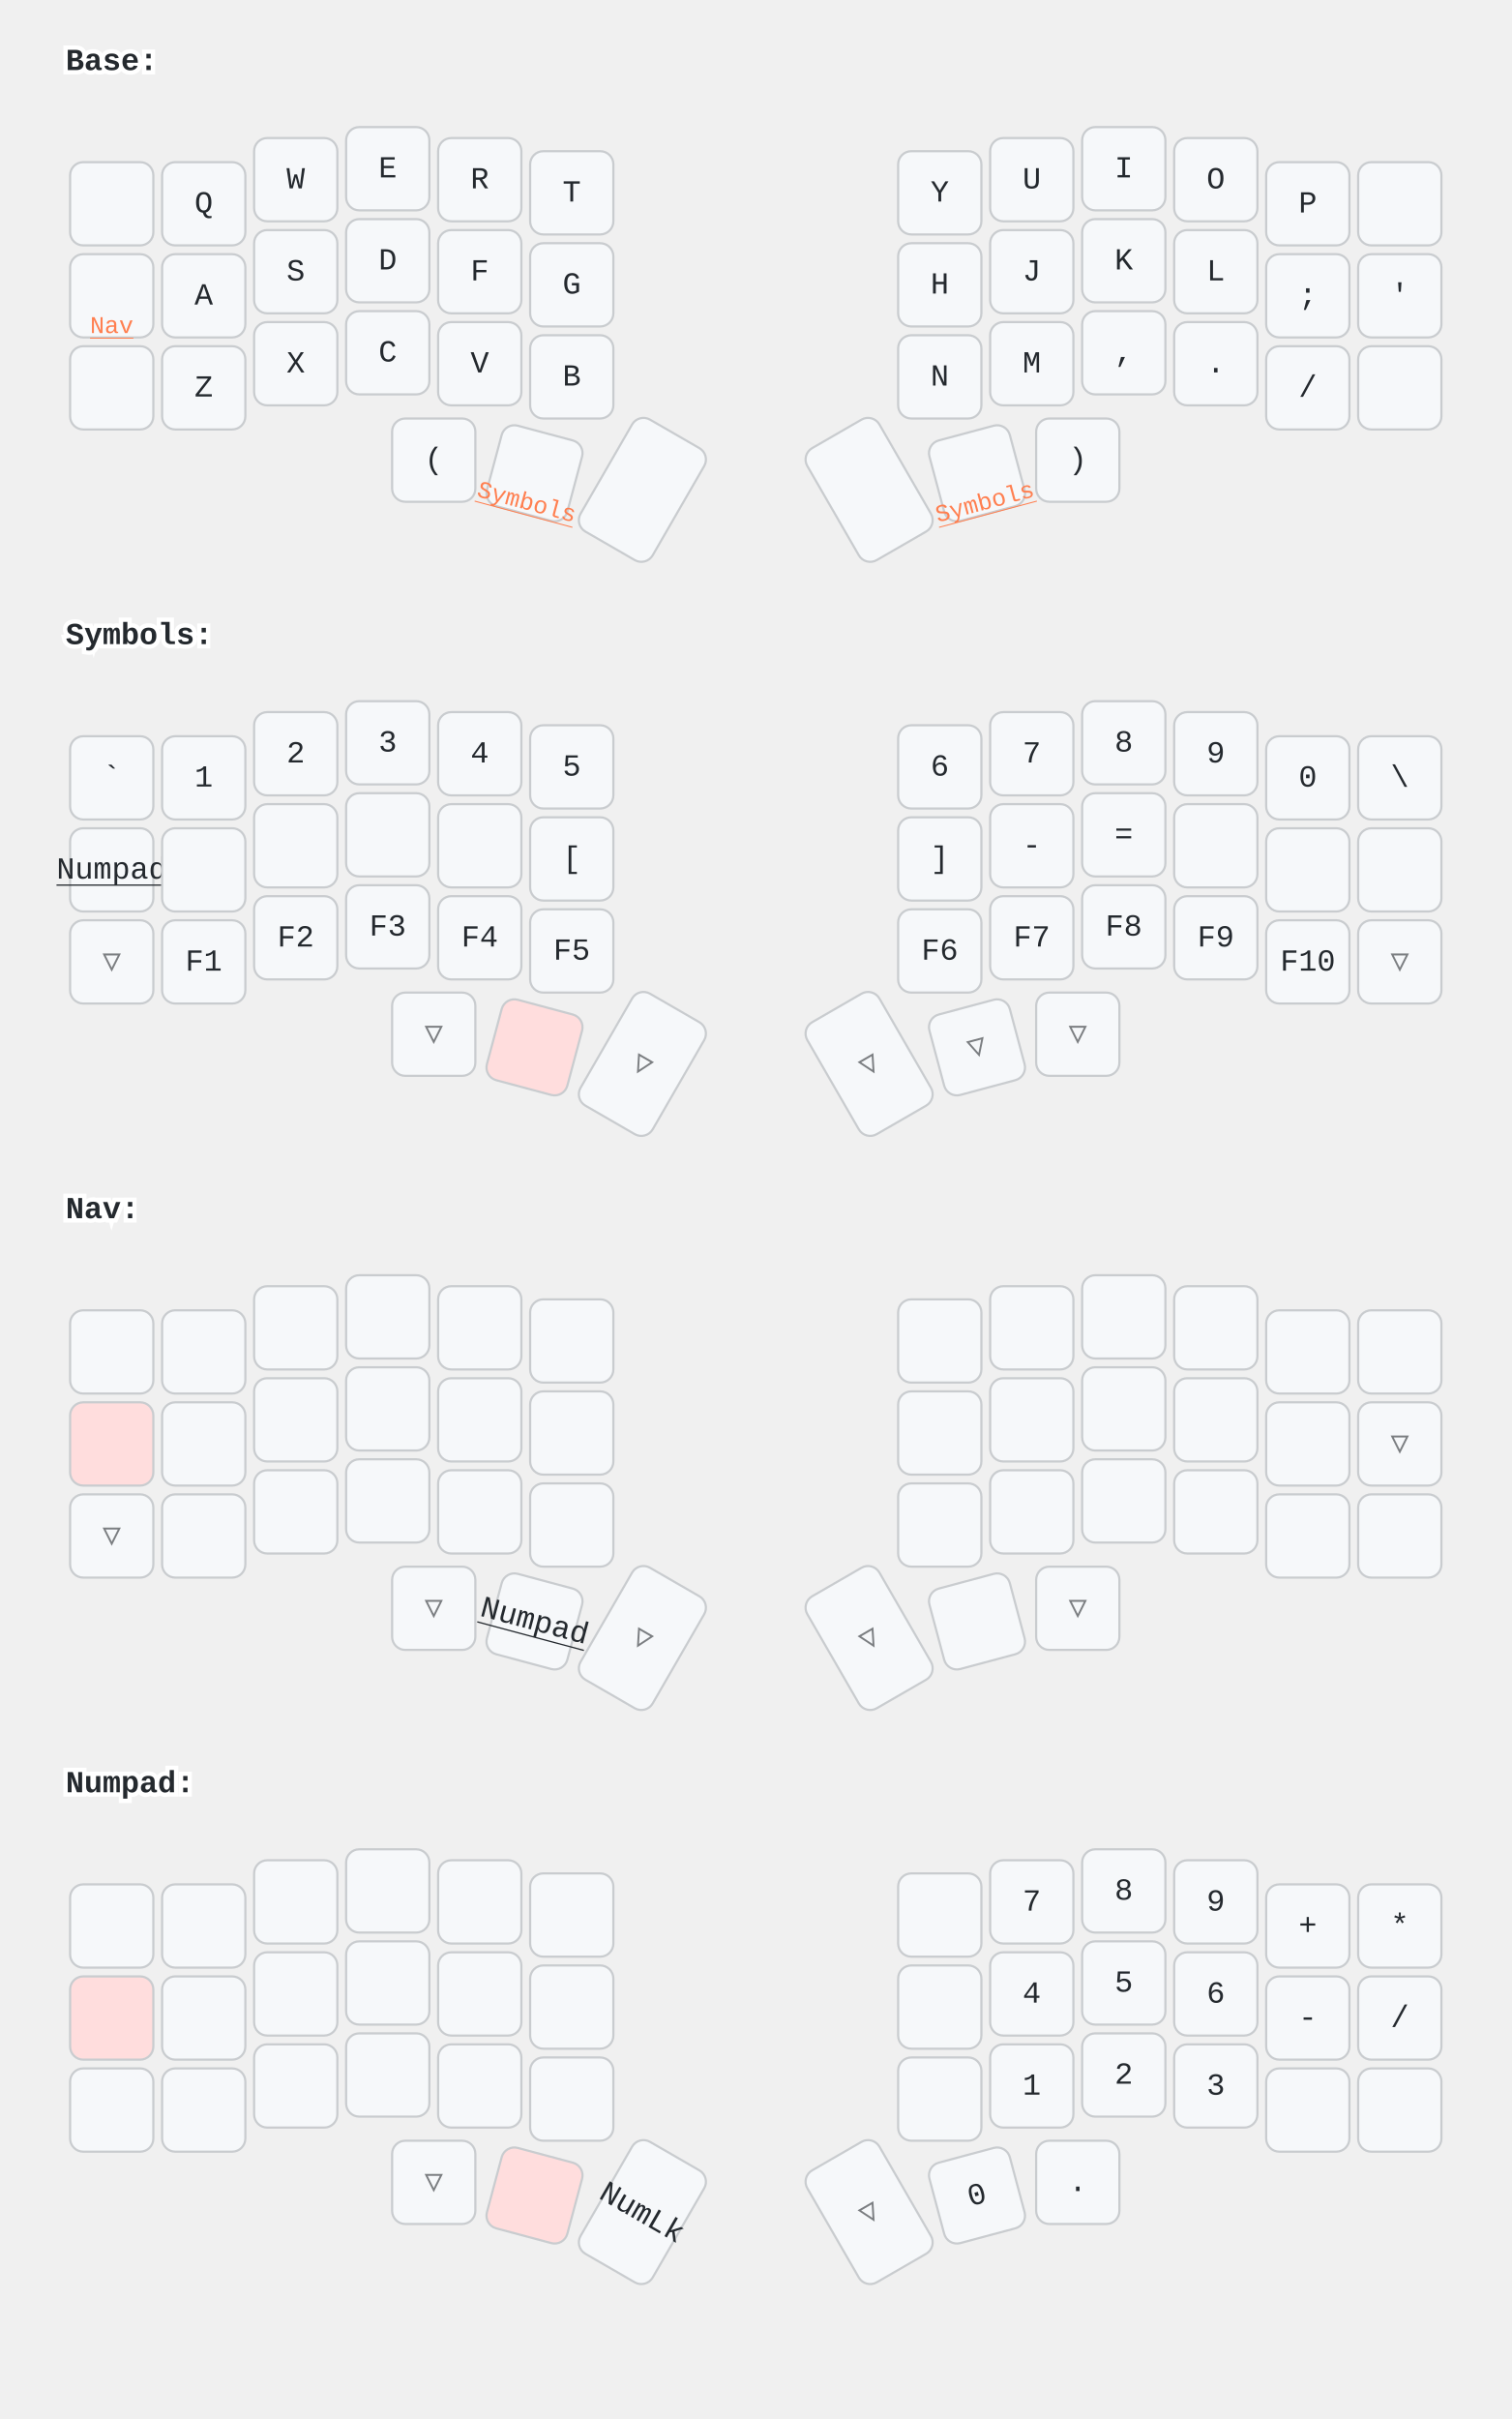
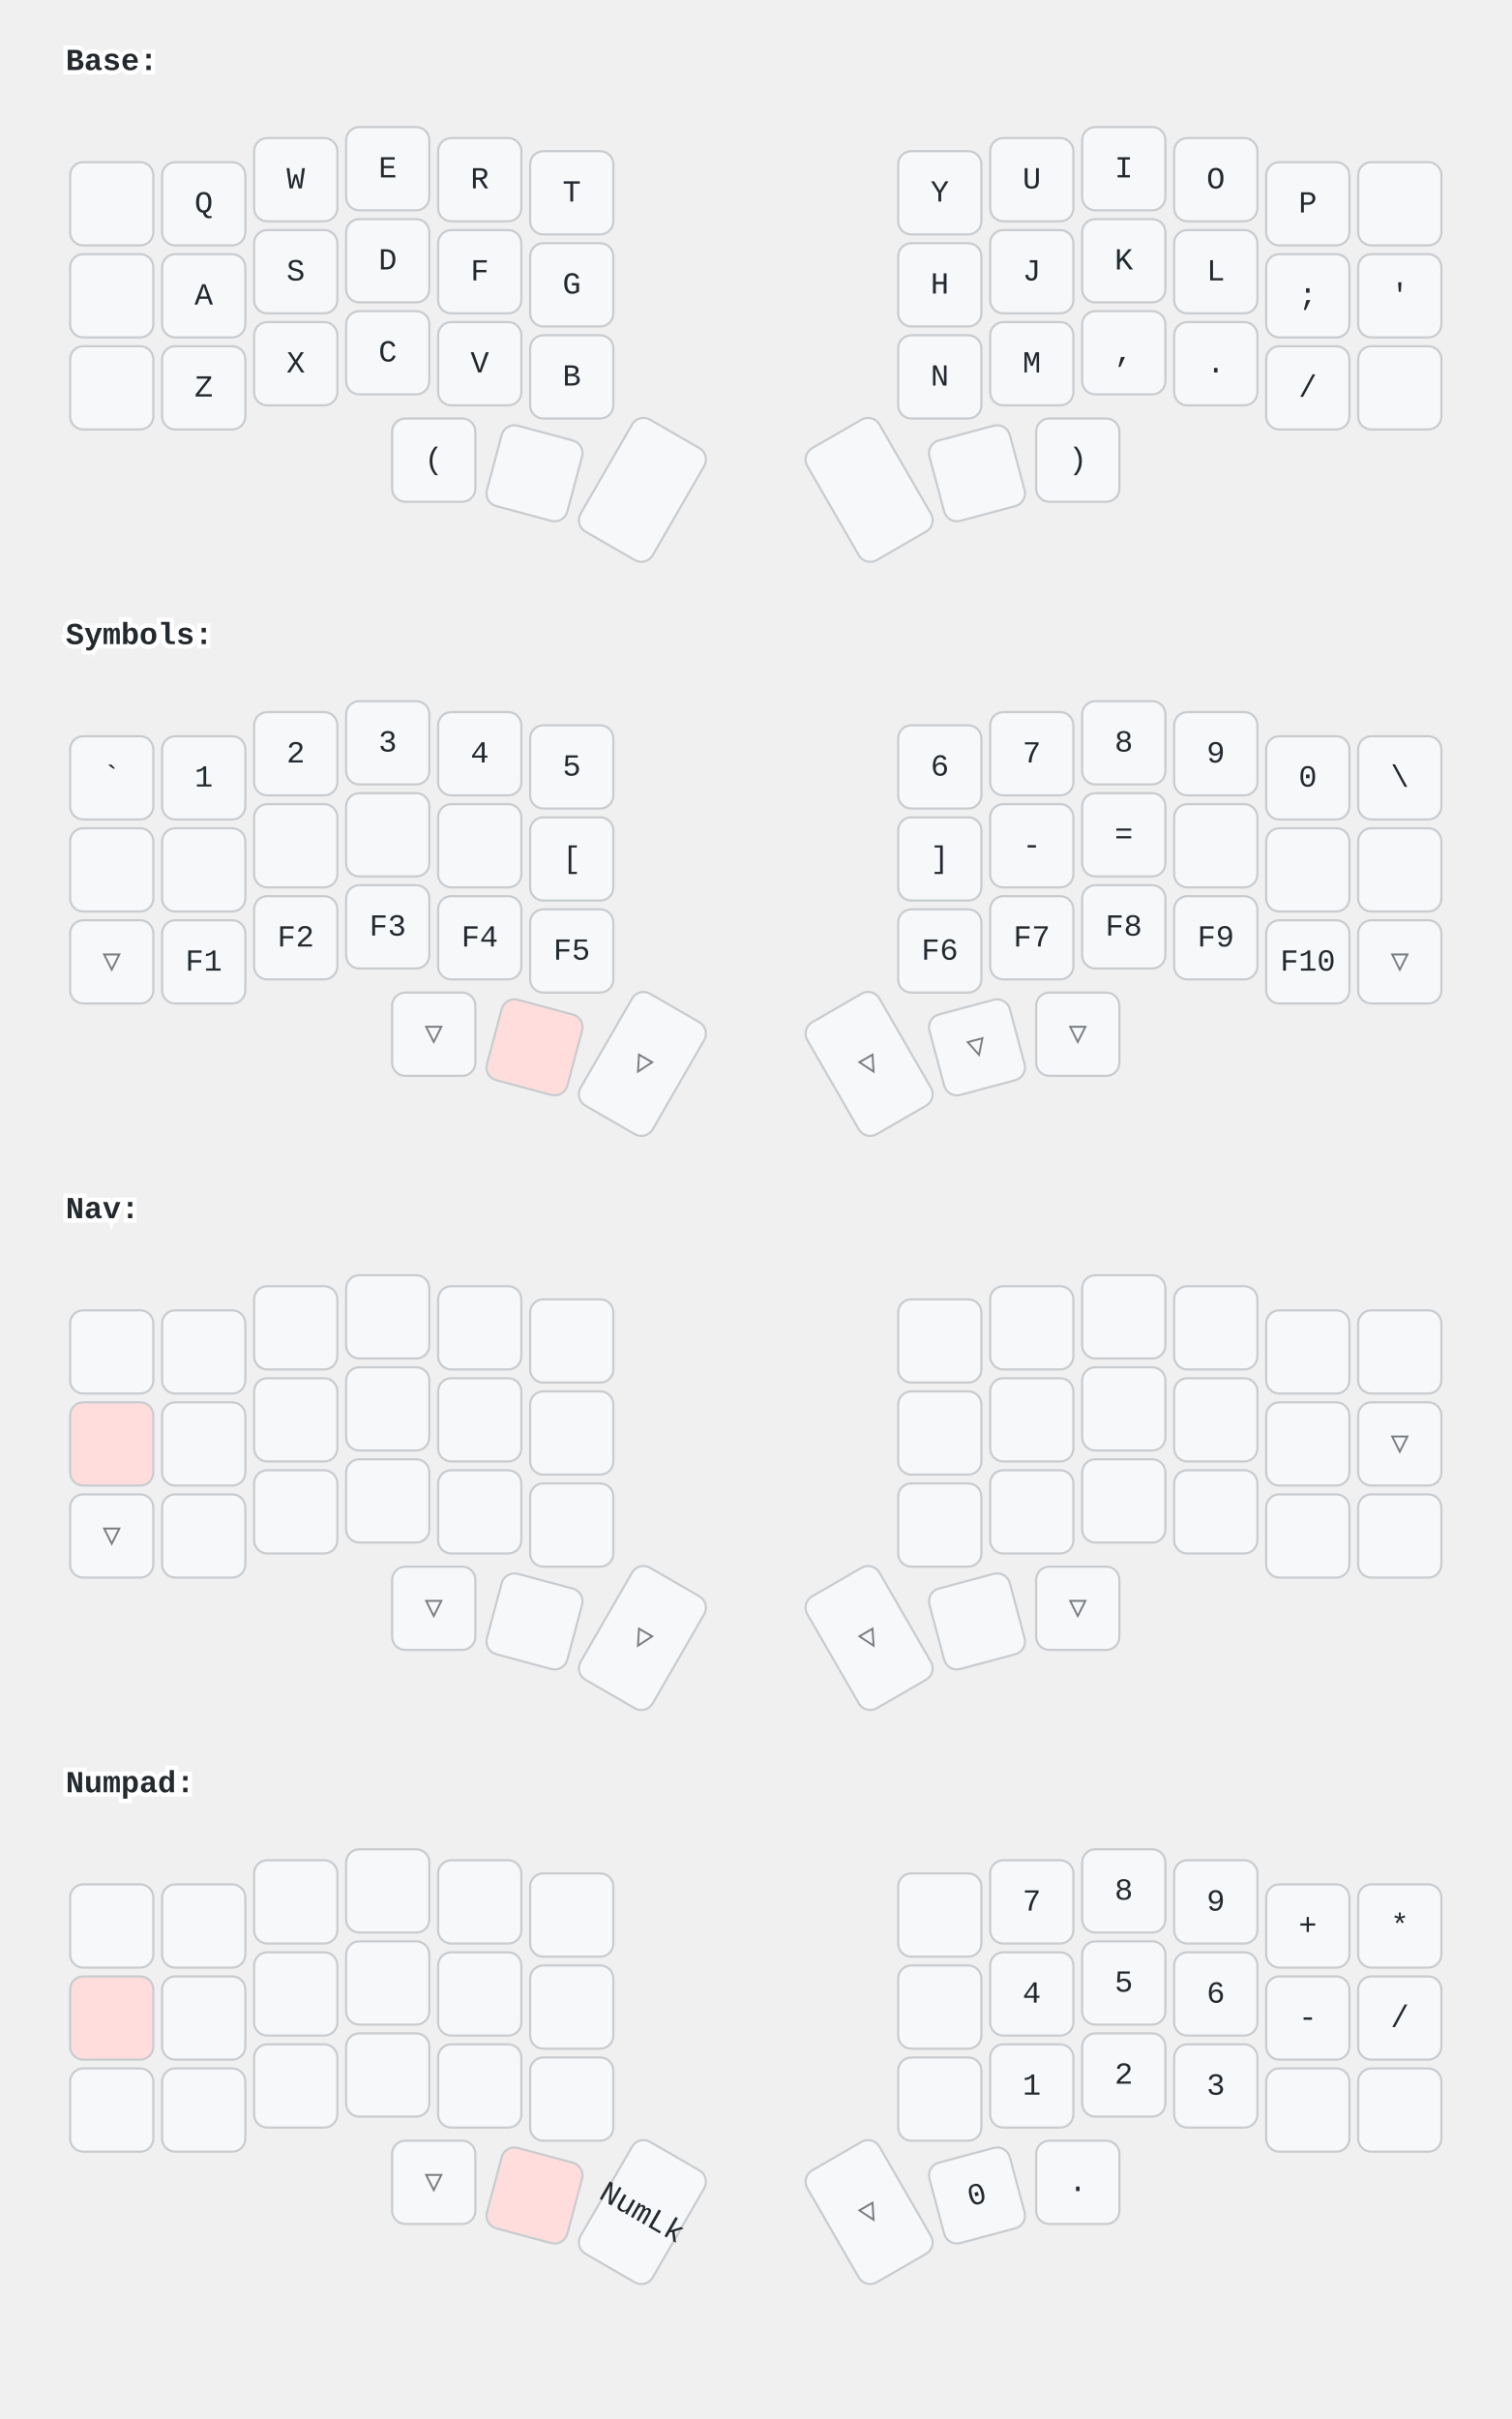
<svg xmlns="http://www.w3.org/2000/svg" xmlns:xlink="http://www.w3.org/1999/xlink" width="690" height="1104" viewBox="0 0 690 1104" class="keymap">
  <defs>/* start glyphs */
- <svg id="material:arrow_drop_down">
+ <svg id="calculate">
+       <svg viewBox="0 -960 960 960">
+         <path d="M320-240h60v-80h80v-60h-80v-80h-60v80h-80v60h80v80Zm200-30h200v-60H520v60Zm0-100h200v-60H520v60Zm44-152 56-56 56 56 42-42-56-58 56-56-42-42-56 56-56-56-42 42 56 56-56 58 42 42Zm-314-70h200v-60H250v60Zm-50 472q-33 0-56.5-23.5T120-200v-560q0-33 23.5-56.5T200-840h560q33 0 56.5 23.5T840-760v560q0 33-23.5 56.5T760-120H200Zm0-80h560v-560H200v560Zm0-560v560-560Z" />
+       </svg>
+     </svg>
+     <svg id="material:arrow_drop_down">
      <svg viewBox="0 -960 960 960">
        <path d="M480-360 280-559h400L480-360Z" />
      </svg>
    </svg>
    <svg id="material:arrow_drop_up">
      <svg viewBox="0 -960 960 960">
        <path d="m280-400 200-201 200 201H280Z" />
      </svg>
    </svg>
    <svg id="material:arrow_left">
      <svg viewBox="0 -960 960 960">
        <path d="M560-280 360-480l200-200v400Z" />
      </svg>
    </svg>
    <svg id="material:arrow_right">
      <svg viewBox="0 -960 960 960">
        <path d="M400-280v-400l200 200-200 200Z" />
      </svg>
    </svg>
    <svg id="material:delete">
      <svg viewBox="0 -960 960 960">
        <path d="M261-120q-24.75 0-42.37-17.63Q201-155.25 201-180v-570h-41v-60h188v-30h264v30h188v60h-41v570q0 24-18 42t-42 18H261Zm438-630H261v570h438v-570ZM367-266h60v-399h-60v399Zm166 0h60v-399h-60v399ZM261-750v570-570Z" />
      </svg>
    </svg>
    <svg id="material:keyboard_backspace">
      <svg viewBox="0 -960 960 960">
        <path d="M359-242 120-481l239-239 43 43-166 166h604v60H236l166 166-43 43Z" />
      </svg>
    </svg>
    <svg id="material:keyboard_command_key">
      <svg viewBox="0 -960 960 960">
        <path d="M249.9-120q-53.9 0-91.9-38.1-38-38.1-38-92t38.07-91.9q38.07-38 91.93-38h70v-200h-70q-53.86 0-91.93-38.1-38.07-38.1-38.07-92t38.1-91.9q38.1-38 92-38t91.9 38.07q38 38.07 38 91.93v70h200v-70q0-53.86 38.1-91.93 38.1-38.07 92-38.07t91.9 38.1q38 38.1 38 92T801.93-618q-38.07 38-91.93 38h-70v200h70q53.86 0 91.93 38.1 38.07 38.1 38.07 92T801.9-158q-38.1 38-92 38T618-158.07q-38-38.07-38-91.93v-70H380v70q0 53.86-38.1 91.93-38.1 38.07-92 38.07Zm-.02-60q29.12 0 49.62-20.42Q320-220.83 320-250v-70h-70q-29.17 0-49.58 20.38Q180-279.24 180-250.12t20.38 49.62q20.38 20.5 49.5 20.5Zm460 0q29.12 0 49.62-20.38 20.5-20.38 20.5-49.5t-20.42-49.62Q739.17-320 710-320h-70v70q0 29.17 20.38 49.58Q680.76-180 709.88-180ZM380-380h200v-200H380v200ZM250-640h70v-70q0-29.17-20.38-49.58Q279.24-780 250.12-780t-49.62 20.38q-20.5 20.38-20.5 49.5t20.42 49.62Q220.83-640 250-640Zm390 0h70q29.17 0 49.58-20.38Q780-680.76 780-709.88t-20.38-49.62q-20.38-20.5-49.5-20.5t-49.62 20.42Q640-739.17 640-710v70Z" />
      </svg>
    </svg>
    <svg id="material:keyboard_control_key">
      <svg viewBox="0 -960 960 960">
        <path d="m242-438-42-42 280-280 280 280-42 42-238-237-238 237Z" />
      </svg>
    </svg>
    <svg id="material:keyboard_double_arrow_down">
      <svg viewBox="0 -960 960 960">
        <path d="M480-200 240-440l42-42 198 198 198-198 42 42-240 240Zm0-253L240-693l42-42 198 198 198-198 42 42-240 240Z" />
      </svg>
    </svg>
    <svg id="material:keyboard_double_arrow_left">
      <svg viewBox="0 -960 960 960">
        <path d="M453-241 213-481l240-240 42 42-198 198 198 198-42 42Zm253 0L466-481l240-240 42 42-198 198 198 198-42 42Z" />
      </svg>
    </svg>
    <svg id="material:keyboard_double_arrow_right">
      <svg viewBox="0 -960 960 960">
        <path d="M411-481 213-679l42-42 240 240-240 240-42-42 198-198Zm253 0L466-679l42-42 240 240-240 240-42-42 198-198Z" />
      </svg>
    </svg>
    <svg id="material:keyboard_double_arrow_up">
      <svg viewBox="0 -960 960 960">
        <path d="m282-225-42-42 240-240 240 240-42 42-198-198-198 198Zm0-253-42-42 240-240 240 240-42 42-198-198-198 198Z" />
      </svg>
    </svg>
    <svg id="material:keyboard_option_key">
      <svg viewBox="0 -960 960 960">
        <path d="M597-200 320-700H120v-60h234l277 500h209v60H597Zm13-500v-60h230v60H610Z" />
      </svg>
    </svg>
    <svg id="material:keyboard_return">
      <svg viewBox="0 -960 960 960">
        <path d="M359-240 120-479l239-239 43 43-167 167h545v-172h60v231H236l166 166-43 43Z" />
      </svg>
    </svg>
    <svg id="material:keyboard_tab">
      <svg viewBox="0 -960 960 960">
        <path d="M820-240v-480h60v480h-60Zm-340 1-43-42 169-169H80v-60h526L438-679l42-42 241 241-241 241Z" />
      </svg>
    </svg>
    <svg id="material:logout">
      <svg viewBox="0 -960 960 960">
        <path d="M180-120q-24 0-42-18t-18-42v-600q0-24 18-42t42-18h299v60H180v600h299v60H180Zm486-185-43-43 102-102H360v-60h363L621-612l43-43 176 176-174 174Z" />
      </svg>
    </svg>
    <svg id="material:no_sound">
      <svg viewBox="0 -960 960 960">
        <path d="m611-323-43-43 114-113-114-113 43-43 113 114 113-114 43 43-114 113 114 113-43 43-113-114-113 114Zm-491-37v-240h160l200-200v640L280-360H120Zm300-288L307-540H180v120h127l113 109v-337ZM311-481Z" />
      </svg>
    </svg>
    <svg id="material:play_pause">
      <svg viewBox="0 -960 960 960">
        <path d="M200-332v-296l220 148-220 148Zm340 12v-320h60v320h-60Zm160 0v-320h60v320h-60Z" />
      </svg>
    </svg>
    <svg id="material:power_off">
      <svg viewBox="0 -960 960 960">
        <path d="M382-120v-118L240-394v-215q0-25 17-42.5t41-17.5l60 60h-58v191l142 155.7v82.3h76v-82l49-54L67-816l42-42 750 750-42 42-207-207-32 35v118H382Zm310-240-32-32v-217H443L342-710v-130h60v171h156v-171h60v201l-30-30h72q24.75 0 42.38 17.62Q720-633.75 720-609v217l-28 32ZM553-499Zm-114 55Z" />
      </svg>
    </svg>
    <svg id="material:shift">
      <svg viewBox="0 -960 960 960">
        <path d="M320-120v-310H120l360-450 360 450H640v310H320Zm60-60h200v-310h133L480-786 247-490h133v310Zm100-310Z" />
      </svg>
    </svg>
    <svg id="material:skip_next">
      <svg viewBox="0 -960 960 960">
        <path d="M680-240v-480h60v480h-60Zm-460 0v-480l346 240-346 240Zm60-240Zm0 125 181-125-181-125v250Z" />
      </svg>
    </svg>
    <svg id="material:skip_previous">
      <svg viewBox="0 -960 960 960">
        <path d="M220-240v-480h60v480h-60Zm520 0L394-480l346-240v480Zm-60-240Zm0 125v-250L499-480l181 125Z" />
      </svg>
    </svg>
    <svg id="material:space_bar">
      <svg viewBox="0 -960 960 960">
        <path d="M160-360v-240h60v180h520v-180h60v240H160Z" />
      </svg>
    </svg>
    <svg id="material:switch_left">
      <svg viewBox="0 -960 960 960">
        <path d="M400-200 120-480l280-280v560Zm-55-133v-294L198-480l147 147Zm215 133v-560l280 280-280 280Z" />
      </svg>
    </svg>
    <svg id="material:switch_right">
      <svg viewBox="0 -960 960 960">
        <path d="M400-200 120-480l280-280v560Zm160 0v-560l280 280-280 280Zm55-133 147-147-147-147v294Z" />
      </svg>
    </svg>
    <svg id="material:volume_down">
      <svg viewBox="0 -960 960 960">
        <path d="M200-360v-240h160l200-200v640L360-360H200Zm420 48v-337q54 17 87 64t33 105q0 59-33 105t-87 63ZM500-648 387-540H260v120h127l113 109v-337ZM378-480Z" />
      </svg>
    </svg>
    <svg id="material:volume_up">
      <svg viewBox="0 -960 960 960">
        <path d="M560-131v-62q97-28 158.5-107.5T780-481q0-101-61-181T560-769v-62q124 28 202 125.5T840-481q0 127-78 224.5T560-131ZM120-360v-240h160l200-200v640L280-360H120Zm420 48v-337q55 17 87.5 64T660-480q0 57-33 104t-87 64ZM420-648 307-540H180v120h127l113 109v-337Zm-94 168Z" />
+       </svg>
+     </svg>
+     <svg id="more_down">
+       <svg viewBox="0 -960 960 960">
+         <path d="M200-200v-440h80v360h360v80H200Zm200-200v-440h80v360h360v80H400Z" />
+       </svg>
+     </svg>
+     <svg id="more_up">
+       <svg viewBox="0 -960 960 960">
+         <path d="M680-320v-360H320v-80h440v440h-80ZM480-120v-360H120v-80h440v440h-80Z" />
      </svg>
    </svg>
  </defs>/* end glyphs */
<style>/* inherit to force styles through use tags */
svg path {
    fill: inherit;
}

/* font and background color specifications */
svg.keymap {
    font-family: SFMono-Regular,Consolas,Liberation Mono,Menlo,monospace;
    font-size: 14px;
    font-kerning: normal;
    text-rendering: optimizeLegibility;
    fill: #24292e;
}

/* default key styling */
rect.key {
    fill: #f6f8fa;
}

rect.key, rect.combo {
    stroke: #c9cccf;
    stroke-width: 1;
}

/* default key side styling, only used is draw_key_sides is set */
rect.side {
    filter: brightness(90%);
}

/* color accent for combo boxes */
rect.combo, rect.combo-separate {
    fill: #cdf;
}

/* color accent for held keys */
rect.held, rect.combo.held {
    fill: #fdd;
}

/* color accent for ghost (optional) keys */
rect.ghost, rect.combo.ghost {
    stroke-dasharray: 4, 4;
    stroke-width: 2;
}

text {
    text-anchor: middle;
    dominant-baseline: middle;
}

/* styling for layer labels */
text.label {
    font-weight: bold;
    text-anchor: start;
    stroke: white;
    stroke-width: 4;
    paint-order: stroke;
}

/* styling for optional footer */
text.footer {
    text-anchor: end;
    dominant-baseline: auto;
    stroke: white;
    stroke-width: 4;
    paint-order: stroke;
}

/* styling for combo tap, and key non-tap label text */
text.combo, text.hold, text.shifted, text.left, text.right, text.tl, text.tr, text.bl, text.br {
    font-size: 11px;
}

text.hold, text.bl, text.br {
    text-anchor: middle;
    dominant-baseline: auto;
}

text.shifted, text.tl, text.tr {
    text-anchor: middle;
    dominant-baseline: hanging;
}

text.left, text.tl, text.bl {
    text-anchor: start;
}

text.right, text.tr, text.br {
    text-anchor: end;
}

text.layer-activator {
    text-decoration: underline;
}

/* styling for hold/shifted label text in combo box */
text.combo.hold, text.combo.shifted, text.combo.left, text.combo.right {
    font-size: 8px;
}

/* lighter symbol for transparent keys */
text.trans {
    fill: #7b7e81;
}

/* styling for combo dendrons */
path.combo {
    stroke-width: 1;
    stroke: gray;
    fill: none;
}

/* Start Tabler Icons Cleanup */
/* cannot use height/width with glyphs */
.icon-tabler &gt; path {
    fill: inherit;
    stroke: inherit;
    stroke-width: 2;
}
/* hide tabler's default box */
.icon-tabler &gt; path[stroke="none"][fill="none"] {
    visibility: hidden;
}
/* End Tabler Icons Cleanup */

.hold { fill: #FF7F50; }
.held { fill: #ffeedd; }</style>
  <g transform="translate(30, 0)" class="layer-Base">
    <text x="0" y="28" class="label" id="Base">Base:</text>
    <g transform="translate(0, 56)">
      <g transform="translate(21, 37)" class="key keypos-0">
        <rect rx="6" ry="6" x="-19" y="-19" width="38" height="38" class="key" />
        <use href="#material:keyboard_tab" xlink:href="#material:keyboard_tab" x="-7" y="-7" height="14" width="14.0" class="key tap glyph material:keyboard_tab" />
      </g>
      <g transform="translate(63, 37)" class="key keypos-1">
        <rect rx="6" ry="6" x="-19" y="-19" width="38" height="38" class="key" />
        <text x="0" y="0" class="key tap">Q</text>
      </g>
      <g transform="translate(105, 26)" class="key keypos-2">
        <rect rx="6" ry="6" x="-19" y="-19" width="38" height="38" class="key" />
        <text x="0" y="0" class="key tap">W</text>
      </g>
      <g transform="translate(147, 21)" class="key keypos-3">
        <rect rx="6" ry="6" x="-19" y="-19" width="38" height="38" class="key" />
        <text x="0" y="0" class="key tap">E</text>
      </g>
      <g transform="translate(189, 26)" class="key keypos-4">
        <rect rx="6" ry="6" x="-19" y="-19" width="38" height="38" class="key" />
        <text x="0" y="0" class="key tap">R</text>
      </g>
      <g transform="translate(231, 32)" class="key keypos-5">
        <rect rx="6" ry="6" x="-19" y="-19" width="38" height="38" class="key" />
        <text x="0" y="0" class="key tap">T</text>
      </g>
      <g transform="translate(399, 32)" class="key keypos-6">
        <rect rx="6" ry="6" x="-19" y="-19" width="38" height="38" class="key" />
        <text x="0" y="0" class="key tap">Y</text>
      </g>
      <g transform="translate(441, 26)" class="key keypos-7">
        <rect rx="6" ry="6" x="-19" y="-19" width="38" height="38" class="key" />
        <text x="0" y="0" class="key tap">U</text>
      </g>
      <g transform="translate(483, 21)" class="key keypos-8">
        <rect rx="6" ry="6" x="-19" y="-19" width="38" height="38" class="key" />
        <text x="0" y="0" class="key tap">I</text>
      </g>
      <g transform="translate(525, 26)" class="key keypos-9">
        <rect rx="6" ry="6" x="-19" y="-19" width="38" height="38" class="key" />
        <text x="0" y="0" class="key tap">O</text>
      </g>
      <g transform="translate(567, 37)" class="key keypos-10">
        <rect rx="6" ry="6" x="-19" y="-19" width="38" height="38" class="key" />
        <text x="0" y="0" class="key tap">P</text>
      </g>
      <g transform="translate(609, 37)" class="key keypos-11">
        <rect rx="6" ry="6" x="-19" y="-19" width="38" height="38" class="key" />
        <use href="#material:keyboard_backspace" xlink:href="#material:keyboard_backspace" x="-7" y="-7" height="14" width="14.0" class="key tap glyph material:keyboard_backspace" />
      </g>
      <g transform="translate(21, 79)" class="key keypos-12">
        <rect rx="6" ry="6" x="-19" y="-19" width="38" height="38" class="key" />
        <use href="#material:logout" xlink:href="#material:logout" x="-7" y="-7" height="14" width="14.0" class="key tap glyph material:logout" />
-         <a href="#Nav">
-           <text x="0" y="17" class="key hold layer-activator">Nav</text>
-         </a>
+         <use href="#more_down" xlink:href="#more_down" x="-6" y="5" height="12" width="12.0" class="key hold glyph more_down" />
      </g>
      <g transform="translate(63, 79)" class="key keypos-13">
        <rect rx="6" ry="6" x="-19" y="-19" width="38" height="38" class="key" />
        <text x="0" y="0" class="key tap">A</text>
      </g>
      <g transform="translate(105, 68)" class="key keypos-14">
        <rect rx="6" ry="6" x="-19" y="-19" width="38" height="38" class="key" />
        <text x="0" y="0" class="key tap">S</text>
      </g>
      <g transform="translate(147, 63)" class="key keypos-15">
        <rect rx="6" ry="6" x="-19" y="-19" width="38" height="38" class="key" />
        <text x="0" y="0" class="key tap">D</text>
      </g>
      <g transform="translate(189, 68)" class="key keypos-16">
        <rect rx="6" ry="6" x="-19" y="-19" width="38" height="38" class="key" />
        <text x="0" y="0" class="key tap">F</text>
      </g>
      <g transform="translate(231, 74)" class="key keypos-17">
        <rect rx="6" ry="6" x="-19" y="-19" width="38" height="38" class="key" />
        <text x="0" y="0" class="key tap">G</text>
      </g>
      <g transform="translate(399, 74)" class="key keypos-18">
        <rect rx="6" ry="6" x="-19" y="-19" width="38" height="38" class="key" />
        <text x="0" y="0" class="key tap">H</text>
      </g>
      <g transform="translate(441, 68)" class="key keypos-19">
        <rect rx="6" ry="6" x="-19" y="-19" width="38" height="38" class="key" />
        <text x="0" y="0" class="key tap">J</text>
      </g>
      <g transform="translate(483, 63)" class="key keypos-20">
        <rect rx="6" ry="6" x="-19" y="-19" width="38" height="38" class="key" />
        <text x="0" y="0" class="key tap">K</text>
      </g>
      <g transform="translate(525, 68)" class="key keypos-21">
        <rect rx="6" ry="6" x="-19" y="-19" width="38" height="38" class="key" />
        <text x="0" y="0" class="key tap">L</text>
      </g>
      <g transform="translate(567, 79)" class="key keypos-22">
        <rect rx="6" ry="6" x="-19" y="-19" width="38" height="38" class="key" />
        <text x="0" y="0" class="key tap">;</text>
      </g>
      <g transform="translate(609, 79)" class="key keypos-23">
        <rect rx="6" ry="6" x="-19" y="-19" width="38" height="38" class="key" />
        <text x="0" y="0" class="key tap">'</text>
      </g>
      <g transform="translate(21, 121)" class="key keypos-24">
        <rect rx="6" ry="6" x="-19" y="-19" width="38" height="38" class="key" />
        <use href="#material:shift" xlink:href="#material:shift" x="-7" y="-7" height="14" width="14.0" class="key tap glyph material:shift" />
      </g>
      <g transform="translate(63, 121)" class="key keypos-25">
        <rect rx="6" ry="6" x="-19" y="-19" width="38" height="38" class="key" />
        <text x="0" y="0" class="key tap">Z</text>
      </g>
      <g transform="translate(105, 110)" class="key keypos-26">
        <rect rx="6" ry="6" x="-19" y="-19" width="38" height="38" class="key" />
        <text x="0" y="0" class="key tap">X</text>
      </g>
      <g transform="translate(147, 105)" class="key keypos-27">
        <rect rx="6" ry="6" x="-19" y="-19" width="38" height="38" class="key" />
        <text x="0" y="0" class="key tap">C</text>
      </g>
      <g transform="translate(189, 110)" class="key keypos-28">
        <rect rx="6" ry="6" x="-19" y="-19" width="38" height="38" class="key" />
        <text x="0" y="0" class="key tap">V</text>
      </g>
      <g transform="translate(231, 116)" class="key keypos-29">
        <rect rx="6" ry="6" x="-19" y="-19" width="38" height="38" class="key" />
        <text x="0" y="0" class="key tap">B</text>
      </g>
      <g transform="translate(399, 116)" class="key keypos-30">
        <rect rx="6" ry="6" x="-19" y="-19" width="38" height="38" class="key" />
        <text x="0" y="0" class="key tap">N</text>
      </g>
      <g transform="translate(441, 110)" class="key keypos-31">
        <rect rx="6" ry="6" x="-19" y="-19" width="38" height="38" class="key" />
        <text x="0" y="0" class="key tap">M</text>
      </g>
      <g transform="translate(483, 105)" class="key keypos-32">
        <rect rx="6" ry="6" x="-19" y="-19" width="38" height="38" class="key" />
        <text x="0" y="0" class="key tap">,</text>
      </g>
      <g transform="translate(525, 110)" class="key keypos-33">
        <rect rx="6" ry="6" x="-19" y="-19" width="38" height="38" class="key" />
        <text x="0" y="0" class="key tap">.</text>
      </g>
      <g transform="translate(567, 121)" class="key keypos-34">
        <rect rx="6" ry="6" x="-19" y="-19" width="38" height="38" class="key" />
        <text x="0" y="0" class="key tap">/</text>
      </g>
      <g transform="translate(609, 121)" class="key keypos-35">
        <rect rx="6" ry="6" x="-19" y="-19" width="38" height="38" class="key" />
        <use href="#material:keyboard_return" xlink:href="#material:keyboard_return" x="-7" y="-7" height="14" width="14.0" class="key tap glyph material:keyboard_return" />
        <use href="#material:shift" xlink:href="#material:shift" x="-6" y="5" height="12" width="12.0" class="key hold glyph material:shift" />
      </g>
      <g transform="translate(168, 154)" class="key keypos-36">
        <rect rx="6" ry="6" x="-19" y="-19" width="38" height="38" class="key" />
        <text x="0" y="0" class="key tap">(</text>
        <use href="#material:keyboard_option_key" xlink:href="#material:keyboard_option_key" x="-6" y="5" height="12" width="12.0" class="key hold glyph material:keyboard_option_key" />
      </g>
      <g transform="translate(214, 160) rotate(15.0)" class="key keypos-37">
        <rect rx="6" ry="6" x="-19" y="-19" width="38" height="38" class="key" />
        <use href="#material:space_bar" xlink:href="#material:space_bar" x="-7" y="-7" height="14" width="14.0" class="key tap glyph material:space_bar" />
-         <a href="#Symbols">
-           <text x="0" y="17" class="key hold layer-activator">Symbols</text>
-         </a>
+         <use href="#more_up" xlink:href="#more_up" x="-6" y="5" height="12" width="12.0" class="key hold glyph more_up" />
      </g>
      <g transform="translate(263, 168) rotate(30.0)" class="key keypos-38">
        <rect rx="6" ry="6" x="-19" y="-30" width="38" height="59" class="key" />
        <use href="#material:keyboard_return" xlink:href="#material:keyboard_return" x="-7" y="-7" height="14" width="14.0" class="key tap glyph material:keyboard_return" />
        <use href="#material:keyboard_command_key" xlink:href="#material:keyboard_command_key" x="-6" y="16" height="12" width="12.0" class="key hold glyph material:keyboard_command_key" />
      </g>
      <g transform="translate(367, 168) rotate(-30.0)" class="key keypos-39">
        <rect rx="6" ry="6" x="-19" y="-30" width="38" height="59" class="key" />
        <use href="#material:keyboard_return" xlink:href="#material:keyboard_return" x="-7" y="-7" height="14" width="14.0" class="key tap glyph material:keyboard_return" />
        <use href="#material:keyboard_command_key" xlink:href="#material:keyboard_command_key" x="-6" y="16" height="12" width="12.0" class="key hold glyph material:keyboard_command_key" />
      </g>
      <g transform="translate(416, 160) rotate(-15.0)" class="key keypos-40">
        <rect rx="6" ry="6" x="-19" y="-19" width="38" height="38" class="key" />
        <use href="#material:space_bar" xlink:href="#material:space_bar" x="-7" y="-7" height="14" width="14.0" class="key tap glyph material:space_bar" />
-         <a href="#Symbols">
-           <text x="0" y="17" class="key hold layer-activator">Symbols</text>
-         </a>
+         <use href="#more_up" xlink:href="#more_up" x="-6" y="5" height="12" width="12.0" class="key hold glyph more_up" />
      </g>
      <g transform="translate(462, 154)" class="key keypos-41">
        <rect rx="6" ry="6" x="-19" y="-19" width="38" height="38" class="key" />
        <text x="0" y="0" class="key tap">)</text>
        <use href="#material:keyboard_control_key" xlink:href="#material:keyboard_control_key" x="-6" y="5" height="12" width="12.0" class="key hold glyph material:keyboard_control_key" />
      </g>
    </g>
  </g>
  <g transform="translate(30, 262)" class="layer-Symbols">
    <text x="0" y="28" class="label" id="Symbols">Symbols:</text>
    <g transform="translate(0, 56)">
      <g transform="translate(21, 37)" class="key keypos-0">
        <rect rx="6" ry="6" x="-19" y="-19" width="38" height="38" class="key" />
        <text x="0" y="0" class="key tap">`</text>
      </g>
      <g transform="translate(63, 37)" class="key keypos-1">
        <rect rx="6" ry="6" x="-19" y="-19" width="38" height="38" class="key" />
        <text x="0" y="0" class="key tap">1</text>
      </g>
      <g transform="translate(105, 26)" class="key keypos-2">
        <rect rx="6" ry="6" x="-19" y="-19" width="38" height="38" class="key" />
        <text x="0" y="0" class="key tap">2</text>
      </g>
      <g transform="translate(147, 21)" class="key keypos-3">
        <rect rx="6" ry="6" x="-19" y="-19" width="38" height="38" class="key" />
        <text x="0" y="0" class="key tap">3</text>
      </g>
      <g transform="translate(189, 26)" class="key keypos-4">
        <rect rx="6" ry="6" x="-19" y="-19" width="38" height="38" class="key" />
        <text x="0" y="0" class="key tap">4</text>
      </g>
      <g transform="translate(231, 32)" class="key keypos-5">
        <rect rx="6" ry="6" x="-19" y="-19" width="38" height="38" class="key" />
        <text x="0" y="0" class="key tap">5</text>
      </g>
      <g transform="translate(399, 32)" class="key keypos-6">
        <rect rx="6" ry="6" x="-19" y="-19" width="38" height="38" class="key" />
        <text x="0" y="0" class="key tap">6</text>
      </g>
      <g transform="translate(441, 26)" class="key keypos-7">
        <rect rx="6" ry="6" x="-19" y="-19" width="38" height="38" class="key" />
        <text x="0" y="0" class="key tap">7</text>
      </g>
      <g transform="translate(483, 21)" class="key keypos-8">
        <rect rx="6" ry="6" x="-19" y="-19" width="38" height="38" class="key" />
        <text x="0" y="0" class="key tap">8</text>
      </g>
      <g transform="translate(525, 26)" class="key keypos-9">
        <rect rx="6" ry="6" x="-19" y="-19" width="38" height="38" class="key" />
        <text x="0" y="0" class="key tap">9</text>
      </g>
      <g transform="translate(567, 37)" class="key keypos-10">
        <rect rx="6" ry="6" x="-19" y="-19" width="38" height="38" class="key" />
        <text x="0" y="0" class="key tap">0</text>
      </g>
      <g transform="translate(609, 37)" class="key keypos-11">
        <rect rx="6" ry="6" x="-19" y="-19" width="38" height="38" class="key" />
        <text x="0" y="0" class="key tap">\</text>
      </g>
      <g transform="translate(21, 79)" class="key keypos-12">
        <rect rx="6" ry="6" x="-19" y="-19" width="38" height="38" class="key" />
-         <a href="#Numpad">
-           <text x="0" y="0" class="key tap layer-activator">Numpad</text>
-         </a>
+         <use href="#calculate" xlink:href="#calculate" x="-7" y="-7" height="14" width="14.0" class="key tap glyph calculate" />
      </g>
      <g transform="translate(63, 79)" class="key keypos-13">
        <rect rx="6" ry="6" x="-19" y="-19" width="38" height="38" class="key" />
      </g>
      <g transform="translate(105, 68)" class="key keypos-14">
        <rect rx="6" ry="6" x="-19" y="-19" width="38" height="38" class="key" />
      </g>
      <g transform="translate(147, 63)" class="key keypos-15">
        <rect rx="6" ry="6" x="-19" y="-19" width="38" height="38" class="key" />
        <use href="#material:switch_left" xlink:href="#material:switch_left" x="-7" y="-7" height="14" width="14.0" class="key tap glyph material:switch_left" />
      </g>
      <g transform="translate(189, 68)" class="key keypos-16">
        <rect rx="6" ry="6" x="-19" y="-19" width="38" height="38" class="key" />
        <use href="#material:switch_right" xlink:href="#material:switch_right" x="-7" y="-7" height="14" width="14.0" class="key tap glyph material:switch_right" />
      </g>
      <g transform="translate(231, 74)" class="key keypos-17">
        <rect rx="6" ry="6" x="-19" y="-19" width="38" height="38" class="key" />
        <text x="0" y="0" class="key tap">[</text>
      </g>
      <g transform="translate(399, 74)" class="key keypos-18">
        <rect rx="6" ry="6" x="-19" y="-19" width="38" height="38" class="key" />
        <text x="0" y="0" class="key tap">]</text>
      </g>
      <g transform="translate(441, 68)" class="key keypos-19">
        <rect rx="6" ry="6" x="-19" y="-19" width="38" height="38" class="key" />
        <text x="0" y="0" class="key tap">-</text>
      </g>
      <g transform="translate(483, 63)" class="key keypos-20">
        <rect rx="6" ry="6" x="-19" y="-19" width="38" height="38" class="key" />
        <text x="0" y="0" class="key tap">=</text>
      </g>
      <g transform="translate(525, 68)" class="key keypos-21">
        <rect rx="6" ry="6" x="-19" y="-19" width="38" height="38" class="key" />
      </g>
      <g transform="translate(567, 79)" class="key keypos-22">
        <rect rx="6" ry="6" x="-19" y="-19" width="38" height="38" class="key" />
      </g>
      <g transform="translate(609, 79)" class="key keypos-23">
        <rect rx="6" ry="6" x="-19" y="-19" width="38" height="38" class="key" />
      </g>
      <g transform="translate(21, 121)" class="key trans keypos-24">
        <rect rx="6" ry="6" x="-19" y="-19" width="38" height="38" class="key trans" />
        <text x="0" y="0" class="key trans tap">▽</text>
      </g>
      <g transform="translate(63, 121)" class="key keypos-25">
        <rect rx="6" ry="6" x="-19" y="-19" width="38" height="38" class="key" />
        <text x="0" y="0" class="key tap">F1</text>
      </g>
      <g transform="translate(105, 110)" class="key keypos-26">
        <rect rx="6" ry="6" x="-19" y="-19" width="38" height="38" class="key" />
        <text x="0" y="0" class="key tap">F2</text>
      </g>
      <g transform="translate(147, 105)" class="key keypos-27">
        <rect rx="6" ry="6" x="-19" y="-19" width="38" height="38" class="key" />
        <text x="0" y="0" class="key tap">F3</text>
      </g>
      <g transform="translate(189, 110)" class="key keypos-28">
        <rect rx="6" ry="6" x="-19" y="-19" width="38" height="38" class="key" />
        <text x="0" y="0" class="key tap">F4</text>
      </g>
      <g transform="translate(231, 116)" class="key keypos-29">
        <rect rx="6" ry="6" x="-19" y="-19" width="38" height="38" class="key" />
        <text x="0" y="0" class="key tap">F5</text>
      </g>
      <g transform="translate(399, 116)" class="key keypos-30">
        <rect rx="6" ry="6" x="-19" y="-19" width="38" height="38" class="key" />
        <text x="0" y="0" class="key tap">F6</text>
      </g>
      <g transform="translate(441, 110)" class="key keypos-31">
        <rect rx="6" ry="6" x="-19" y="-19" width="38" height="38" class="key" />
        <text x="0" y="0" class="key tap">F7</text>
      </g>
      <g transform="translate(483, 105)" class="key keypos-32">
        <rect rx="6" ry="6" x="-19" y="-19" width="38" height="38" class="key" />
        <text x="0" y="0" class="key tap">F8</text>
      </g>
      <g transform="translate(525, 110)" class="key keypos-33">
        <rect rx="6" ry="6" x="-19" y="-19" width="38" height="38" class="key" />
        <text x="0" y="0" class="key tap">F9</text>
      </g>
      <g transform="translate(567, 121)" class="key keypos-34">
        <rect rx="6" ry="6" x="-19" y="-19" width="38" height="38" class="key" />
        <text x="0" y="0" class="key tap">F10</text>
      </g>
      <g transform="translate(609, 121)" class="key trans keypos-35">
        <rect rx="6" ry="6" x="-19" y="-19" width="38" height="38" class="key trans" />
        <text x="0" y="0" class="key trans tap">▽</text>
      </g>
      <g transform="translate(168, 154)" class="key trans keypos-36">
        <rect rx="6" ry="6" x="-19" y="-19" width="38" height="38" class="key trans" />
        <text x="0" y="0" class="key trans tap">▽</text>
      </g>
      <g transform="translate(214, 160) rotate(15.0)" class="key held keypos-37">
        <rect rx="6" ry="6" x="-19" y="-19" width="38" height="38" class="key held" />
      </g>
      <g transform="translate(263, 168) rotate(30.0)" class="key trans keypos-38">
        <rect rx="6" ry="6" x="-19" y="-30" width="38" height="59" class="key trans" />
        <text x="0" y="0" class="key trans tap">▽</text>
      </g>
      <g transform="translate(367, 168) rotate(-30.0)" class="key trans keypos-39">
        <rect rx="6" ry="6" x="-19" y="-30" width="38" height="59" class="key trans" />
        <text x="0" y="0" class="key trans tap">▽</text>
      </g>
      <g transform="translate(416, 160) rotate(-15.0)" class="key trans keypos-40">
        <rect rx="6" ry="6" x="-19" y="-19" width="38" height="38" class="key trans" />
        <text x="0" y="0" class="key trans tap">▽</text>
      </g>
      <g transform="translate(462, 154)" class="key trans keypos-41">
        <rect rx="6" ry="6" x="-19" y="-19" width="38" height="38" class="key trans" />
        <text x="0" y="0" class="key trans tap">▽</text>
      </g>
    </g>
  </g>
  <g transform="translate(30, 524)" class="layer-Nav">
    <text x="0" y="28" class="label" id="Nav">Nav:</text>
    <g transform="translate(0, 56)">
      <g transform="translate(21, 37)" class="key keypos-0">
        <rect rx="6" ry="6" x="-19" y="-19" width="38" height="38" class="key" />
      </g>
      <g transform="translate(63, 37)" class="key keypos-1">
        <rect rx="6" ry="6" x="-19" y="-19" width="38" height="38" class="key" />
      </g>
      <g transform="translate(105, 26)" class="key keypos-2">
        <rect rx="6" ry="6" x="-19" y="-19" width="38" height="38" class="key" />
        <use href="#material:no_sound" xlink:href="#material:no_sound" x="-7" y="-7" height="14" width="14.0" class="key tap glyph material:no_sound" />
      </g>
      <g transform="translate(147, 21)" class="key keypos-3">
        <rect rx="6" ry="6" x="-19" y="-19" width="38" height="38" class="key" />
        <use href="#material:volume_down" xlink:href="#material:volume_down" x="-7" y="-7" height="14" width="14.0" class="key tap glyph material:volume_down" />
      </g>
      <g transform="translate(189, 26)" class="key keypos-4">
        <rect rx="6" ry="6" x="-19" y="-19" width="38" height="38" class="key" />
        <use href="#material:volume_up" xlink:href="#material:volume_up" x="-7" y="-7" height="14" width="14.0" class="key tap glyph material:volume_up" />
      </g>
      <g transform="translate(231, 32)" class="key keypos-5">
        <rect rx="6" ry="6" x="-19" y="-19" width="38" height="38" class="key" />
      </g>
      <g transform="translate(399, 32)" class="key keypos-6">
        <rect rx="6" ry="6" x="-19" y="-19" width="38" height="38" class="key" />
        <use href="#material:keyboard_double_arrow_left" xlink:href="#material:keyboard_double_arrow_left" x="-7" y="-7" height="14" width="14.0" class="key tap glyph material:keyboard_double_arrow_left" />
      </g>
      <g transform="translate(441, 26)" class="key keypos-7">
        <rect rx="6" ry="6" x="-19" y="-19" width="38" height="38" class="key" />
        <use href="#material:keyboard_double_arrow_down" xlink:href="#material:keyboard_double_arrow_down" x="-7" y="-7" height="14" width="14.0" class="key tap glyph material:keyboard_double_arrow_down" />
      </g>
      <g transform="translate(483, 21)" class="key keypos-8">
        <rect rx="6" ry="6" x="-19" y="-19" width="38" height="38" class="key" />
        <use href="#material:keyboard_double_arrow_up" xlink:href="#material:keyboard_double_arrow_up" x="-7" y="-7" height="14" width="14.0" class="key tap glyph material:keyboard_double_arrow_up" />
      </g>
      <g transform="translate(525, 26)" class="key keypos-9">
        <rect rx="6" ry="6" x="-19" y="-19" width="38" height="38" class="key" />
        <use href="#material:keyboard_double_arrow_right" xlink:href="#material:keyboard_double_arrow_right" x="-7" y="-7" height="14" width="14.0" class="key tap glyph material:keyboard_double_arrow_right" />
      </g>
      <g transform="translate(567, 37)" class="key keypos-10">
        <rect rx="6" ry="6" x="-19" y="-19" width="38" height="38" class="key" />
      </g>
      <g transform="translate(609, 37)" class="key keypos-11">
        <rect rx="6" ry="6" x="-19" y="-19" width="38" height="38" class="key" />
        <use href="#material:delete" xlink:href="#material:delete" x="-7" y="-7" height="14" width="14.0" class="key tap glyph material:delete" />
      </g>
      <g transform="translate(21, 79)" class="key held keypos-12">
        <rect rx="6" ry="6" x="-19" y="-19" width="38" height="38" class="key held" />
      </g>
      <g transform="translate(63, 79)" class="key keypos-13">
        <rect rx="6" ry="6" x="-19" y="-19" width="38" height="38" class="key" />
      </g>
      <g transform="translate(105, 68)" class="key keypos-14">
        <rect rx="6" ry="6" x="-19" y="-19" width="38" height="38" class="key" />
        <use href="#material:skip_previous" xlink:href="#material:skip_previous" x="-7" y="-7" height="14" width="14.0" class="key tap glyph material:skip_previous" />
      </g>
      <g transform="translate(147, 63)" class="key keypos-15">
        <rect rx="6" ry="6" x="-19" y="-19" width="38" height="38" class="key" />
        <use href="#material:play_pause" xlink:href="#material:play_pause" x="-7" y="-7" height="14" width="14.0" class="key tap glyph material:play_pause" />
      </g>
      <g transform="translate(189, 68)" class="key keypos-16">
        <rect rx="6" ry="6" x="-19" y="-19" width="38" height="38" class="key" />
        <use href="#material:skip_next" xlink:href="#material:skip_next" x="-7" y="-7" height="14" width="14.0" class="key tap glyph material:skip_next" />
      </g>
      <g transform="translate(231, 74)" class="key keypos-17">
        <rect rx="6" ry="6" x="-19" y="-19" width="38" height="38" class="key" />
      </g>
      <g transform="translate(399, 74)" class="key keypos-18">
        <rect rx="6" ry="6" x="-19" y="-19" width="38" height="38" class="key" />
        <use href="#material:arrow_left" xlink:href="#material:arrow_left" x="-7" y="-7" height="14" width="14.0" class="key tap glyph material:arrow_left" />
      </g>
      <g transform="translate(441, 68)" class="key keypos-19">
        <rect rx="6" ry="6" x="-19" y="-19" width="38" height="38" class="key" />
        <use href="#material:arrow_drop_down" xlink:href="#material:arrow_drop_down" x="-7" y="-7" height="14" width="14.0" class="key tap glyph material:arrow_drop_down" />
      </g>
      <g transform="translate(483, 63)" class="key keypos-20">
        <rect rx="6" ry="6" x="-19" y="-19" width="38" height="38" class="key" />
        <use href="#material:arrow_drop_up" xlink:href="#material:arrow_drop_up" x="-7" y="-7" height="14" width="14.0" class="key tap glyph material:arrow_drop_up" />
      </g>
      <g transform="translate(525, 68)" class="key keypos-21">
        <rect rx="6" ry="6" x="-19" y="-19" width="38" height="38" class="key" />
        <use href="#material:arrow_right" xlink:href="#material:arrow_right" x="-7" y="-7" height="14" width="14.0" class="key tap glyph material:arrow_right" />
      </g>
      <g transform="translate(567, 79)" class="key keypos-22">
        <rect rx="6" ry="6" x="-19" y="-19" width="38" height="38" class="key" />
      </g>
      <g transform="translate(609, 79)" class="key trans keypos-23">
        <rect rx="6" ry="6" x="-19" y="-19" width="38" height="38" class="key trans" />
        <text x="0" y="0" class="key trans tap">▽</text>
      </g>
      <g transform="translate(21, 121)" class="key trans keypos-24">
        <rect rx="6" ry="6" x="-19" y="-19" width="38" height="38" class="key trans" />
        <text x="0" y="0" class="key trans tap">▽</text>
      </g>
      <g transform="translate(63, 121)" class="key keypos-25">
        <rect rx="6" ry="6" x="-19" y="-19" width="38" height="38" class="key" />
      </g>
      <g transform="translate(105, 110)" class="key keypos-26">
        <rect rx="6" ry="6" x="-19" y="-19" width="38" height="38" class="key" />
      </g>
      <g transform="translate(147, 105)" class="key keypos-27">
        <rect rx="6" ry="6" x="-19" y="-19" width="38" height="38" class="key" />
      </g>
      <g transform="translate(189, 110)" class="key keypos-28">
        <rect rx="6" ry="6" x="-19" y="-19" width="38" height="38" class="key" />
      </g>
      <g transform="translate(231, 116)" class="key keypos-29">
        <rect rx="6" ry="6" x="-19" y="-19" width="38" height="38" class="key" />
      </g>
      <g transform="translate(399, 116)" class="key keypos-30">
        <rect rx="6" ry="6" x="-19" y="-19" width="38" height="38" class="key" />
      </g>
      <g transform="translate(441, 110)" class="key keypos-31">
        <rect rx="6" ry="6" x="-19" y="-19" width="38" height="38" class="key" />
      </g>
      <g transform="translate(483, 105)" class="key keypos-32">
        <rect rx="6" ry="6" x="-19" y="-19" width="38" height="38" class="key" />
      </g>
      <g transform="translate(525, 110)" class="key keypos-33">
        <rect rx="6" ry="6" x="-19" y="-19" width="38" height="38" class="key" />
      </g>
      <g transform="translate(567, 121)" class="key keypos-34">
        <rect rx="6" ry="6" x="-19" y="-19" width="38" height="38" class="key" />
      </g>
      <g transform="translate(609, 121)" class="key keypos-35">
        <rect rx="6" ry="6" x="-19" y="-19" width="38" height="38" class="key" />
      </g>
      <g transform="translate(168, 154)" class="key trans keypos-36">
        <rect rx="6" ry="6" x="-19" y="-19" width="38" height="38" class="key trans" />
        <text x="0" y="0" class="key trans tap">▽</text>
      </g>
      <g transform="translate(214, 160) rotate(15.0)" class="key keypos-37">
        <rect rx="6" ry="6" x="-19" y="-19" width="38" height="38" class="key" />
-         <a href="#Numpad">
-           <text x="0" y="0" class="key tap layer-activator">Numpad</text>
-         </a>
+         <use href="#calculate" xlink:href="#calculate" x="-7" y="-7" height="14" width="14.0" class="key tap glyph calculate" />
      </g>
      <g transform="translate(263, 168) rotate(30.0)" class="key trans keypos-38">
        <rect rx="6" ry="6" x="-19" y="-30" width="38" height="59" class="key trans" />
        <text x="0" y="0" class="key trans tap">▽</text>
      </g>
      <g transform="translate(367, 168) rotate(-30.0)" class="key trans keypos-39">
        <rect rx="6" ry="6" x="-19" y="-30" width="38" height="59" class="key trans" />
        <text x="0" y="0" class="key trans tap">▽</text>
      </g>
      <g transform="translate(416, 160) rotate(-15.0)" class="key keypos-40">
        <rect rx="6" ry="6" x="-19" y="-19" width="38" height="38" class="key" />
      </g>
      <g transform="translate(462, 154)" class="key trans keypos-41">
        <rect rx="6" ry="6" x="-19" y="-19" width="38" height="38" class="key trans" />
        <text x="0" y="0" class="key trans tap">▽</text>
      </g>
    </g>
  </g>
  <g transform="translate(30, 786)" class="layer-Numpad">
    <text x="0" y="28" class="label" id="Numpad">Numpad:</text>
    <g transform="translate(0, 56)">
      <g transform="translate(21, 37)" class="key keypos-0">
        <rect rx="6" ry="6" x="-19" y="-19" width="38" height="38" class="key" />
      </g>
      <g transform="translate(63, 37)" class="key keypos-1">
        <rect rx="6" ry="6" x="-19" y="-19" width="38" height="38" class="key" />
      </g>
      <g transform="translate(105, 26)" class="key keypos-2">
        <rect rx="6" ry="6" x="-19" y="-19" width="38" height="38" class="key" />
      </g>
      <g transform="translate(147, 21)" class="key keypos-3">
        <rect rx="6" ry="6" x="-19" y="-19" width="38" height="38" class="key" />
      </g>
      <g transform="translate(189, 26)" class="key keypos-4">
        <rect rx="6" ry="6" x="-19" y="-19" width="38" height="38" class="key" />
      </g>
      <g transform="translate(231, 32)" class="key keypos-5">
        <rect rx="6" ry="6" x="-19" y="-19" width="38" height="38" class="key" />
        <use href="#material:power_off" xlink:href="#material:power_off" x="-7" y="-7" height="14" width="14.0" class="key tap glyph material:power_off" />
      </g>
      <g transform="translate(399, 32)" class="key keypos-6">
        <rect rx="6" ry="6" x="-19" y="-19" width="38" height="38" class="key" />
      </g>
      <g transform="translate(441, 26)" class="key keypos-7">
        <rect rx="6" ry="6" x="-19" y="-19" width="38" height="38" class="key" />
        <text x="0" y="0" class="key tap">7</text>
      </g>
      <g transform="translate(483, 21)" class="key keypos-8">
        <rect rx="6" ry="6" x="-19" y="-19" width="38" height="38" class="key" />
        <text x="0" y="0" class="key tap">8</text>
      </g>
      <g transform="translate(525, 26)" class="key keypos-9">
        <rect rx="6" ry="6" x="-19" y="-19" width="38" height="38" class="key" />
        <text x="0" y="0" class="key tap">9</text>
      </g>
      <g transform="translate(567, 37)" class="key keypos-10">
        <rect rx="6" ry="6" x="-19" y="-19" width="38" height="38" class="key" />
        <text x="0" y="0" class="key tap">+</text>
      </g>
      <g transform="translate(609, 37)" class="key keypos-11">
        <rect rx="6" ry="6" x="-19" y="-19" width="38" height="38" class="key" />
        <text x="0" y="0" class="key tap">*</text>
      </g>
      <g transform="translate(21, 79)" class="key held keypos-12">
        <rect rx="6" ry="6" x="-19" y="-19" width="38" height="38" class="key held" />
      </g>
      <g transform="translate(63, 79)" class="key keypos-13">
        <rect rx="6" ry="6" x="-19" y="-19" width="38" height="38" class="key" />
      </g>
      <g transform="translate(105, 68)" class="key keypos-14">
        <rect rx="6" ry="6" x="-19" y="-19" width="38" height="38" class="key" />
      </g>
      <g transform="translate(147, 63)" class="key keypos-15">
        <rect rx="6" ry="6" x="-19" y="-19" width="38" height="38" class="key" />
      </g>
      <g transform="translate(189, 68)" class="key keypos-16">
        <rect rx="6" ry="6" x="-19" y="-19" width="38" height="38" class="key" />
      </g>
      <g transform="translate(231, 74)" class="key keypos-17">
        <rect rx="6" ry="6" x="-19" y="-19" width="38" height="38" class="key" />
      </g>
      <g transform="translate(399, 74)" class="key keypos-18">
        <rect rx="6" ry="6" x="-19" y="-19" width="38" height="38" class="key" />
      </g>
      <g transform="translate(441, 68)" class="key keypos-19">
        <rect rx="6" ry="6" x="-19" y="-19" width="38" height="38" class="key" />
        <text x="0" y="0" class="key tap">4</text>
      </g>
      <g transform="translate(483, 63)" class="key keypos-20">
        <rect rx="6" ry="6" x="-19" y="-19" width="38" height="38" class="key" />
        <text x="0" y="0" class="key tap">5</text>
      </g>
      <g transform="translate(525, 68)" class="key keypos-21">
        <rect rx="6" ry="6" x="-19" y="-19" width="38" height="38" class="key" />
        <text x="0" y="0" class="key tap">6</text>
      </g>
      <g transform="translate(567, 79)" class="key keypos-22">
        <rect rx="6" ry="6" x="-19" y="-19" width="38" height="38" class="key" />
        <text x="0" y="0" class="key tap">-</text>
      </g>
      <g transform="translate(609, 79)" class="key keypos-23">
        <rect rx="6" ry="6" x="-19" y="-19" width="38" height="38" class="key" />
        <text x="0" y="0" class="key tap">/</text>
      </g>
      <g transform="translate(21, 121)" class="key keypos-24">
        <rect rx="6" ry="6" x="-19" y="-19" width="38" height="38" class="key" />
      </g>
      <g transform="translate(63, 121)" class="key keypos-25">
        <rect rx="6" ry="6" x="-19" y="-19" width="38" height="38" class="key" />
      </g>
      <g transform="translate(105, 110)" class="key keypos-26">
        <rect rx="6" ry="6" x="-19" y="-19" width="38" height="38" class="key" />
      </g>
      <g transform="translate(147, 105)" class="key keypos-27">
        <rect rx="6" ry="6" x="-19" y="-19" width="38" height="38" class="key" />
      </g>
      <g transform="translate(189, 110)" class="key keypos-28">
        <rect rx="6" ry="6" x="-19" y="-19" width="38" height="38" class="key" />
      </g>
      <g transform="translate(231, 116)" class="key keypos-29">
        <rect rx="6" ry="6" x="-19" y="-19" width="38" height="38" class="key" />
      </g>
      <g transform="translate(399, 116)" class="key keypos-30">
        <rect rx="6" ry="6" x="-19" y="-19" width="38" height="38" class="key" />
      </g>
      <g transform="translate(441, 110)" class="key keypos-31">
        <rect rx="6" ry="6" x="-19" y="-19" width="38" height="38" class="key" />
        <text x="0" y="0" class="key tap">1</text>
      </g>
      <g transform="translate(483, 105)" class="key keypos-32">
        <rect rx="6" ry="6" x="-19" y="-19" width="38" height="38" class="key" />
        <text x="0" y="0" class="key tap">2</text>
      </g>
      <g transform="translate(525, 110)" class="key keypos-33">
        <rect rx="6" ry="6" x="-19" y="-19" width="38" height="38" class="key" />
        <text x="0" y="0" class="key tap">3</text>
      </g>
      <g transform="translate(567, 121)" class="key keypos-34">
        <rect rx="6" ry="6" x="-19" y="-19" width="38" height="38" class="key" />
      </g>
      <g transform="translate(609, 121)" class="key keypos-35">
        <rect rx="6" ry="6" x="-19" y="-19" width="38" height="38" class="key" />
      </g>
      <g transform="translate(168, 154)" class="key trans keypos-36">
        <rect rx="6" ry="6" x="-19" y="-19" width="38" height="38" class="key trans" />
        <text x="0" y="0" class="key trans tap">▽</text>
      </g>
      <g transform="translate(214, 160) rotate(15.0)" class="key held keypos-37">
        <rect rx="6" ry="6" x="-19" y="-19" width="38" height="38" class="key held" />
      </g>
      <g transform="translate(263, 168) rotate(30.0)" class="key keypos-38">
        <rect rx="6" ry="6" x="-19" y="-30" width="38" height="59" class="key" />
        <text x="0" y="0" class="key tap">NumLk</text>
      </g>
      <g transform="translate(367, 168) rotate(-30.0)" class="key trans keypos-39">
        <rect rx="6" ry="6" x="-19" y="-30" width="38" height="59" class="key trans" />
        <text x="0" y="0" class="key trans tap">▽</text>
      </g>
      <g transform="translate(416, 160) rotate(-15.0)" class="key keypos-40">
        <rect rx="6" ry="6" x="-19" y="-19" width="38" height="38" class="key" />
        <text x="0" y="0" class="key tap">0</text>
      </g>
      <g transform="translate(462, 154)" class="key keypos-41">
        <rect rx="6" ry="6" x="-19" y="-19" width="38" height="38" class="key" />
        <text x="0" y="0" class="key tap">.</text>
      </g>
    </g>
  </g>
</svg>
